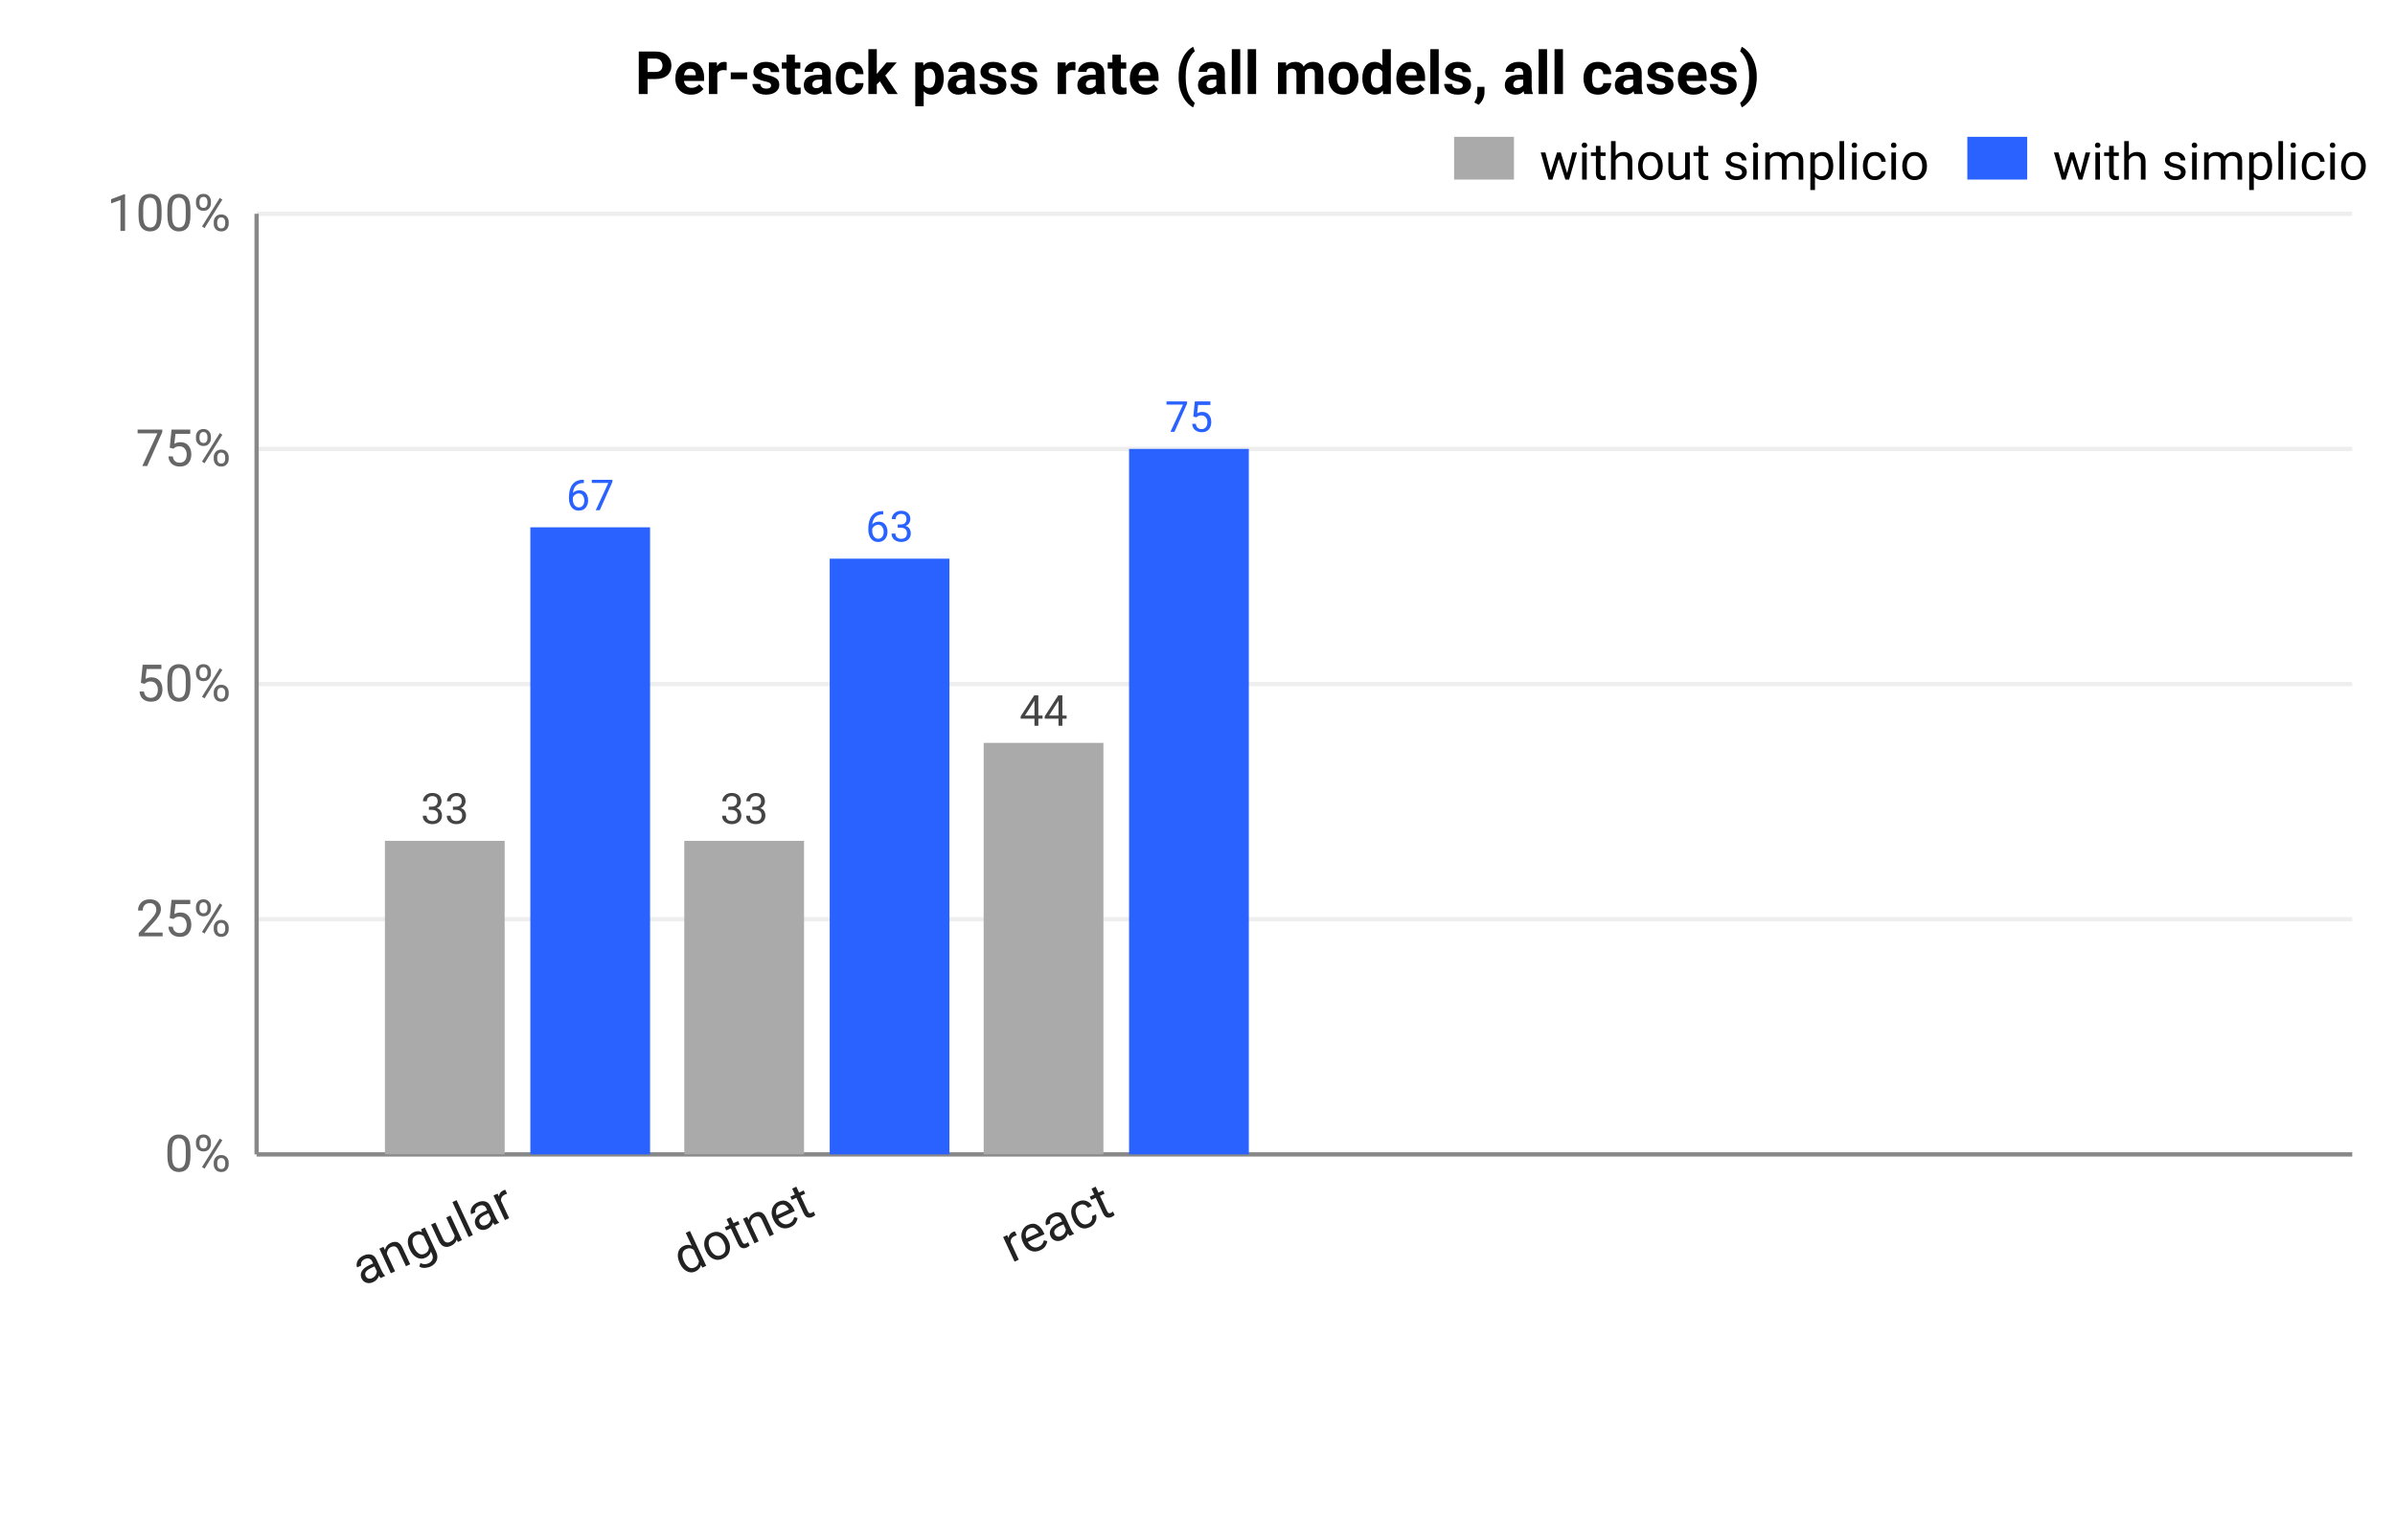
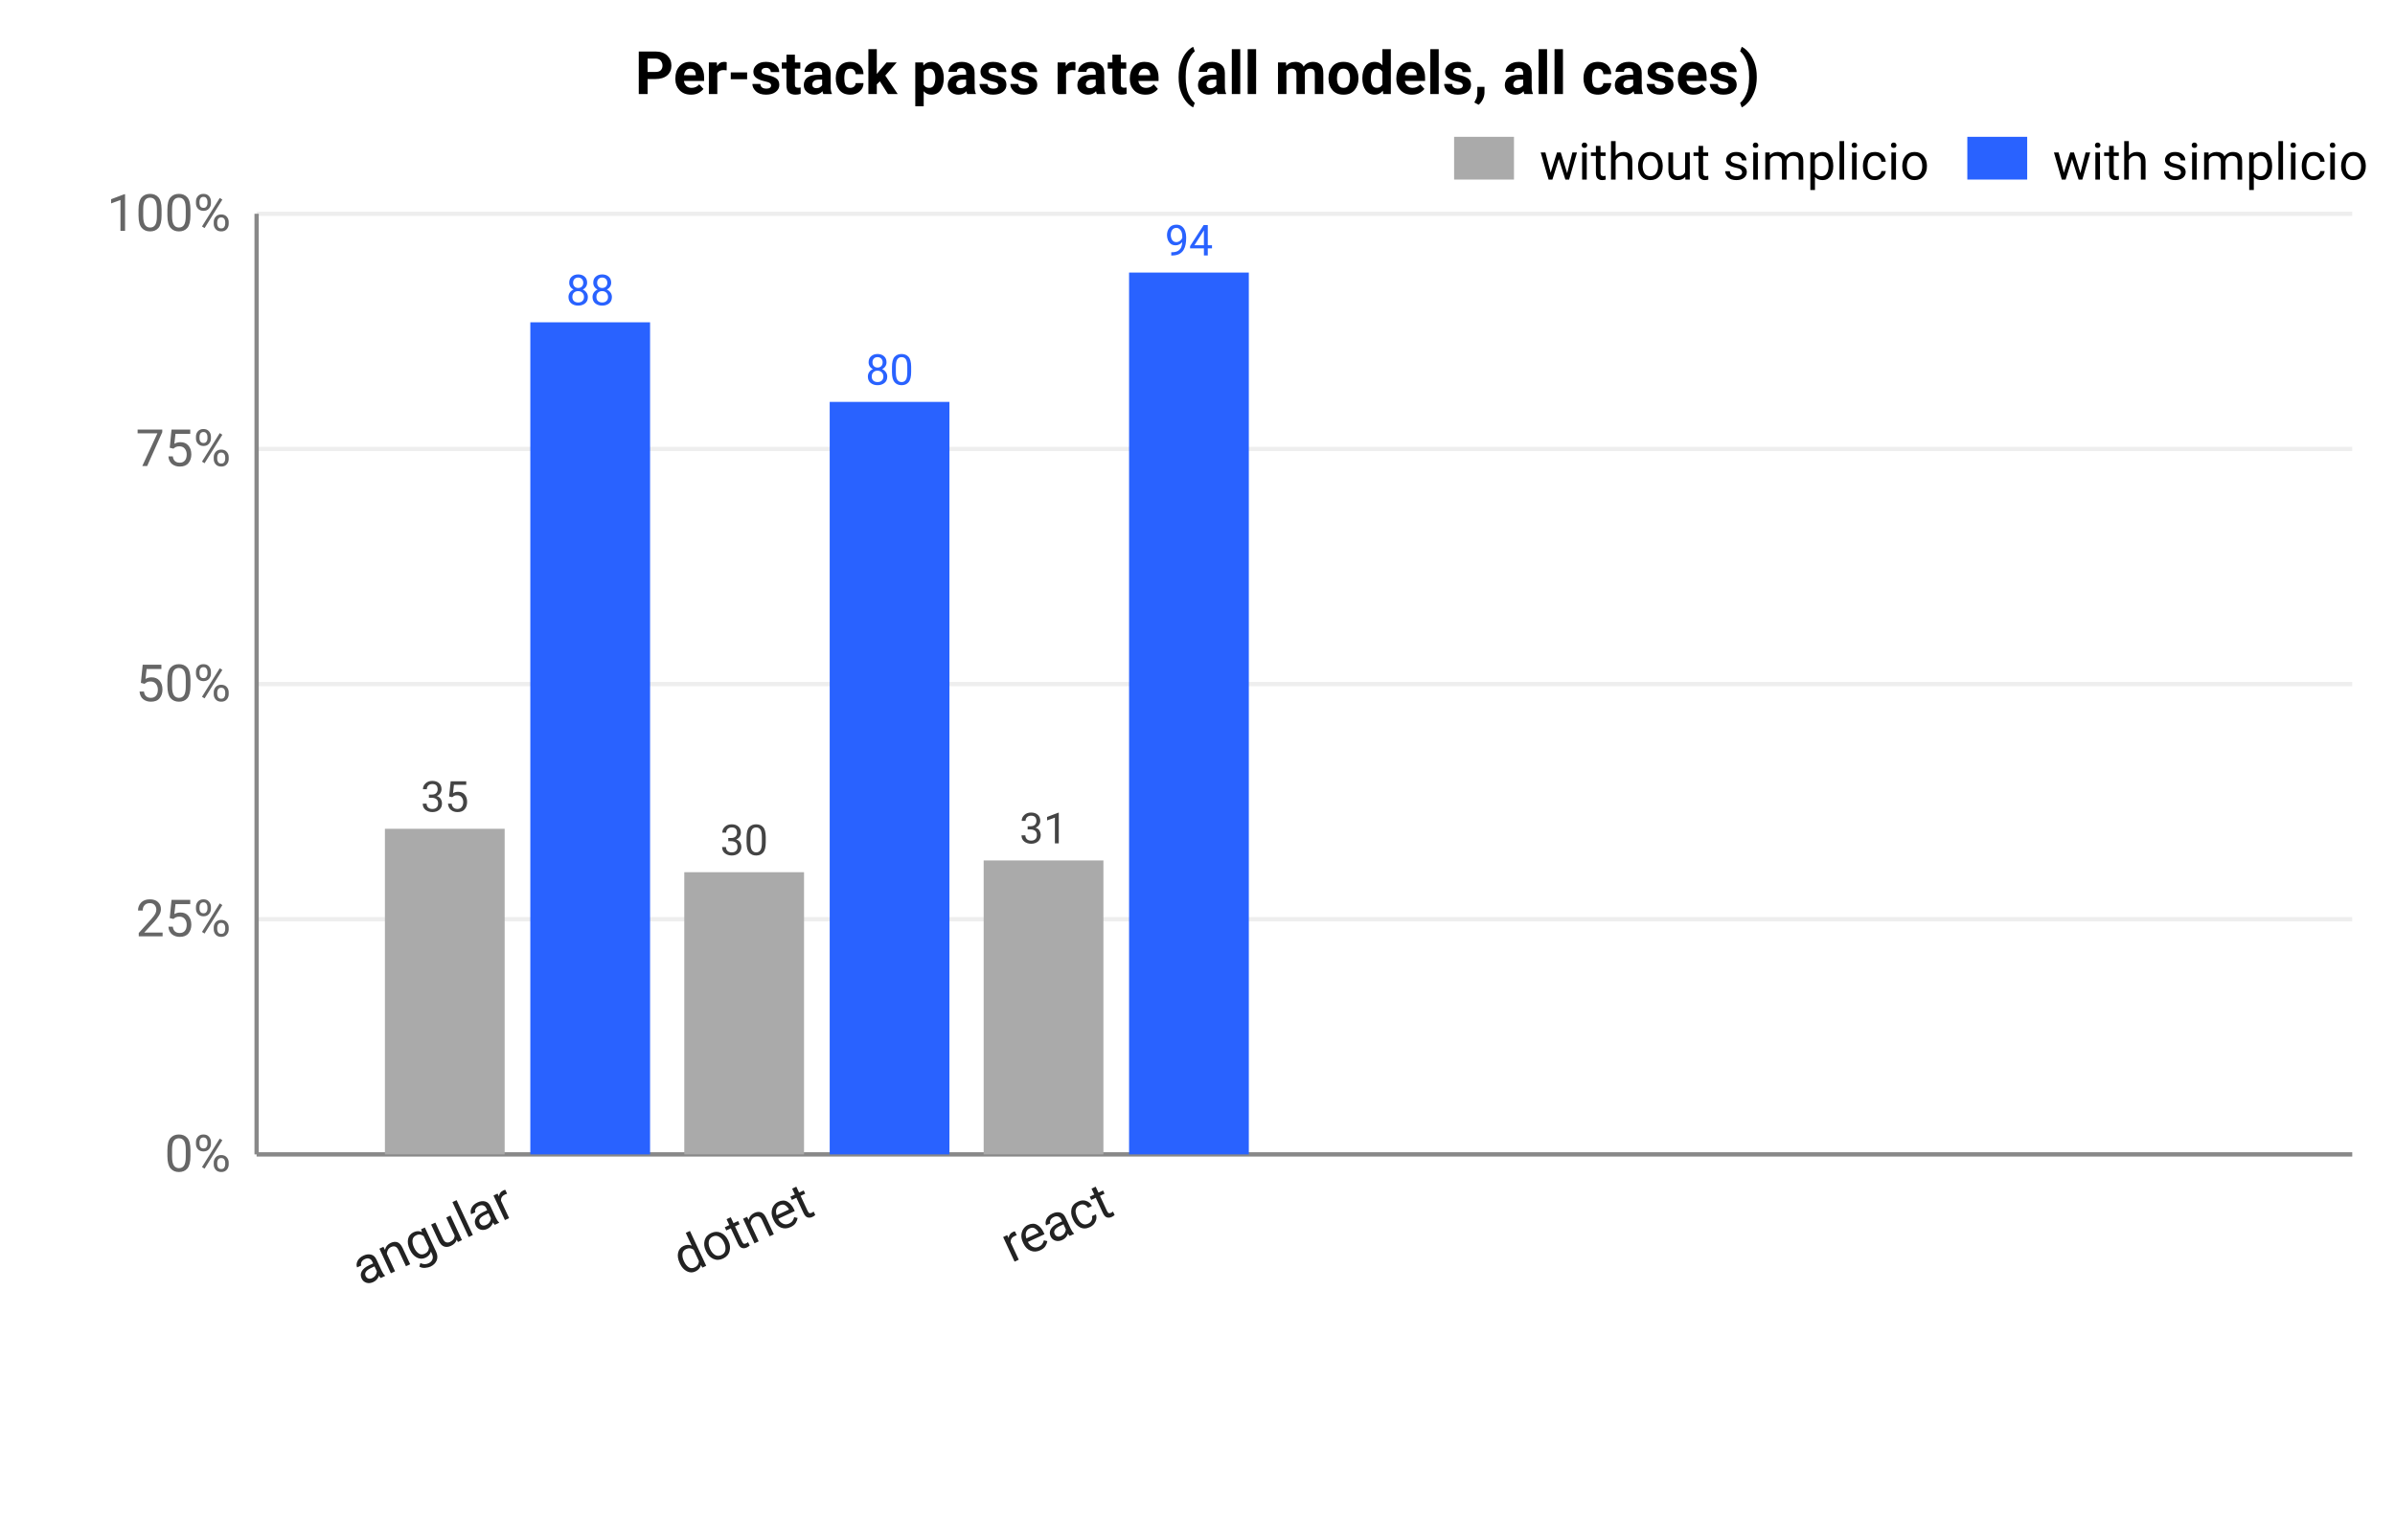
<svg xmlns="http://www.w3.org/2000/svg" viewBox="0 0 560 360" font-family="-apple-system,Segoe UI,Roboto,sans-serif" font-size="12">
  <style>.bar-sem{fill:#aaa}.bar-com{fill:#2962ff}.lbl{fill:#222}.ax{stroke:#888;stroke-width:1}.grid{stroke:#eee;stroke-width:1}</style>
  <text x="280.0" y="22" text-anchor="middle" font-weight="600" font-size="14">Per-stack pass rate (all models, all cases)</text>
  <line x1="60" y1="50.0" x2="550" y2="50.0" class="grid" />
  <text x="54" y="54.0" text-anchor="end" fill="#666">100%</text>
  <line x1="60" y1="105.0" x2="550" y2="105.0" class="grid" />
  <text x="54" y="109.0" text-anchor="end" fill="#666">75%</text>
  <line x1="60" y1="160.0" x2="550" y2="160.0" class="grid" />
  <text x="54" y="164.0" text-anchor="end" fill="#666">50%</text>
  <line x1="60" y1="215.0" x2="550" y2="215.0" class="grid" />
  <text x="54" y="219.0" text-anchor="end" fill="#666">25%</text>
  <line x1="60" y1="270.0" x2="550" y2="270.0" class="grid" />
  <text x="54" y="274.0" text-anchor="end" fill="#666">0%</text>
  <line x1="60" y1="270" x2="550" y2="270" class="ax" />
  <line x1="60" y1="50" x2="60" y2="270" class="ax" />
-   <rect x="90" y="196.667" width="28" height="73.333" class="bar-sem" />
-   <rect x="124" y="123.333" width="28" height="146.667" class="bar-com" />
-   <text x="104.0" y="192.667" text-anchor="middle" fill="#444" font-size="10">33</text>
-   <text x="138.0" y="119.333" text-anchor="middle" fill="#2962ff" font-size="10">67</text>
+   <rect x="90" y="193.846" width="28" height="76.154" class="bar-sem" />
+   <rect x="124" y="75.385" width="28" height="194.615" class="bar-com" />
+   <text x="104.0" y="189.846" text-anchor="middle" fill="#444" font-size="10">35</text>
+   <text x="138.0" y="71.385" text-anchor="middle" fill="#2962ff" font-size="10">88</text>
  <text x="121" y="284" transform="rotate(-25 121 284)" text-anchor="end" class="lbl">angular</text>
-   <rect x="160" y="196.667" width="28" height="73.333" class="bar-sem" />
-   <rect x="194" y="130.667" width="28" height="139.333" class="bar-com" />
-   <text x="174.0" y="192.667" text-anchor="middle" fill="#444" font-size="10">33</text>
-   <text x="208.0" y="126.667" text-anchor="middle" fill="#2962ff" font-size="10">63</text>
+   <rect x="160" y="204.0" width="28" height="66.0" class="bar-sem" />
+   <rect x="194" y="94.0" width="28" height="176.0" class="bar-com" />
+   <text x="174.0" y="200.0" text-anchor="middle" fill="#444" font-size="10">30</text>
+   <text x="208.0" y="90.0" text-anchor="middle" fill="#2962ff" font-size="10">80</text>
  <text x="191" y="284" transform="rotate(-25 191 284)" text-anchor="end" class="lbl">dotnet</text>
-   <rect x="230" y="173.75" width="28" height="96.25" class="bar-sem" />
-   <rect x="264" y="105.0" width="28" height="165.0" class="bar-com" />
-   <text x="244.0" y="169.75" text-anchor="middle" fill="#444" font-size="10">44</text>
-   <text x="278.0" y="101.0" text-anchor="middle" fill="#2962ff" font-size="10">75</text>
+   <rect x="230" y="201.25" width="28" height="68.75" class="bar-sem" />
+   <rect x="264" y="63.75" width="28" height="206.25" class="bar-com" />
+   <text x="244.0" y="197.25" text-anchor="middle" fill="#444" font-size="10">31</text>
+   <text x="278.0" y="59.75" text-anchor="middle" fill="#2962ff" font-size="10">94</text>
  <text x="261" y="284" transform="rotate(-25 261 284)" text-anchor="end" class="lbl">react</text>
  <rect x="340" y="32" width="14" height="10" class="bar-sem" />
  <text x="360" y="42">without simplicio</text>
  <rect x="460" y="32" width="14" height="10" class="bar-com" />
  <text x="480" y="42">with simplicio</text>
</svg>
